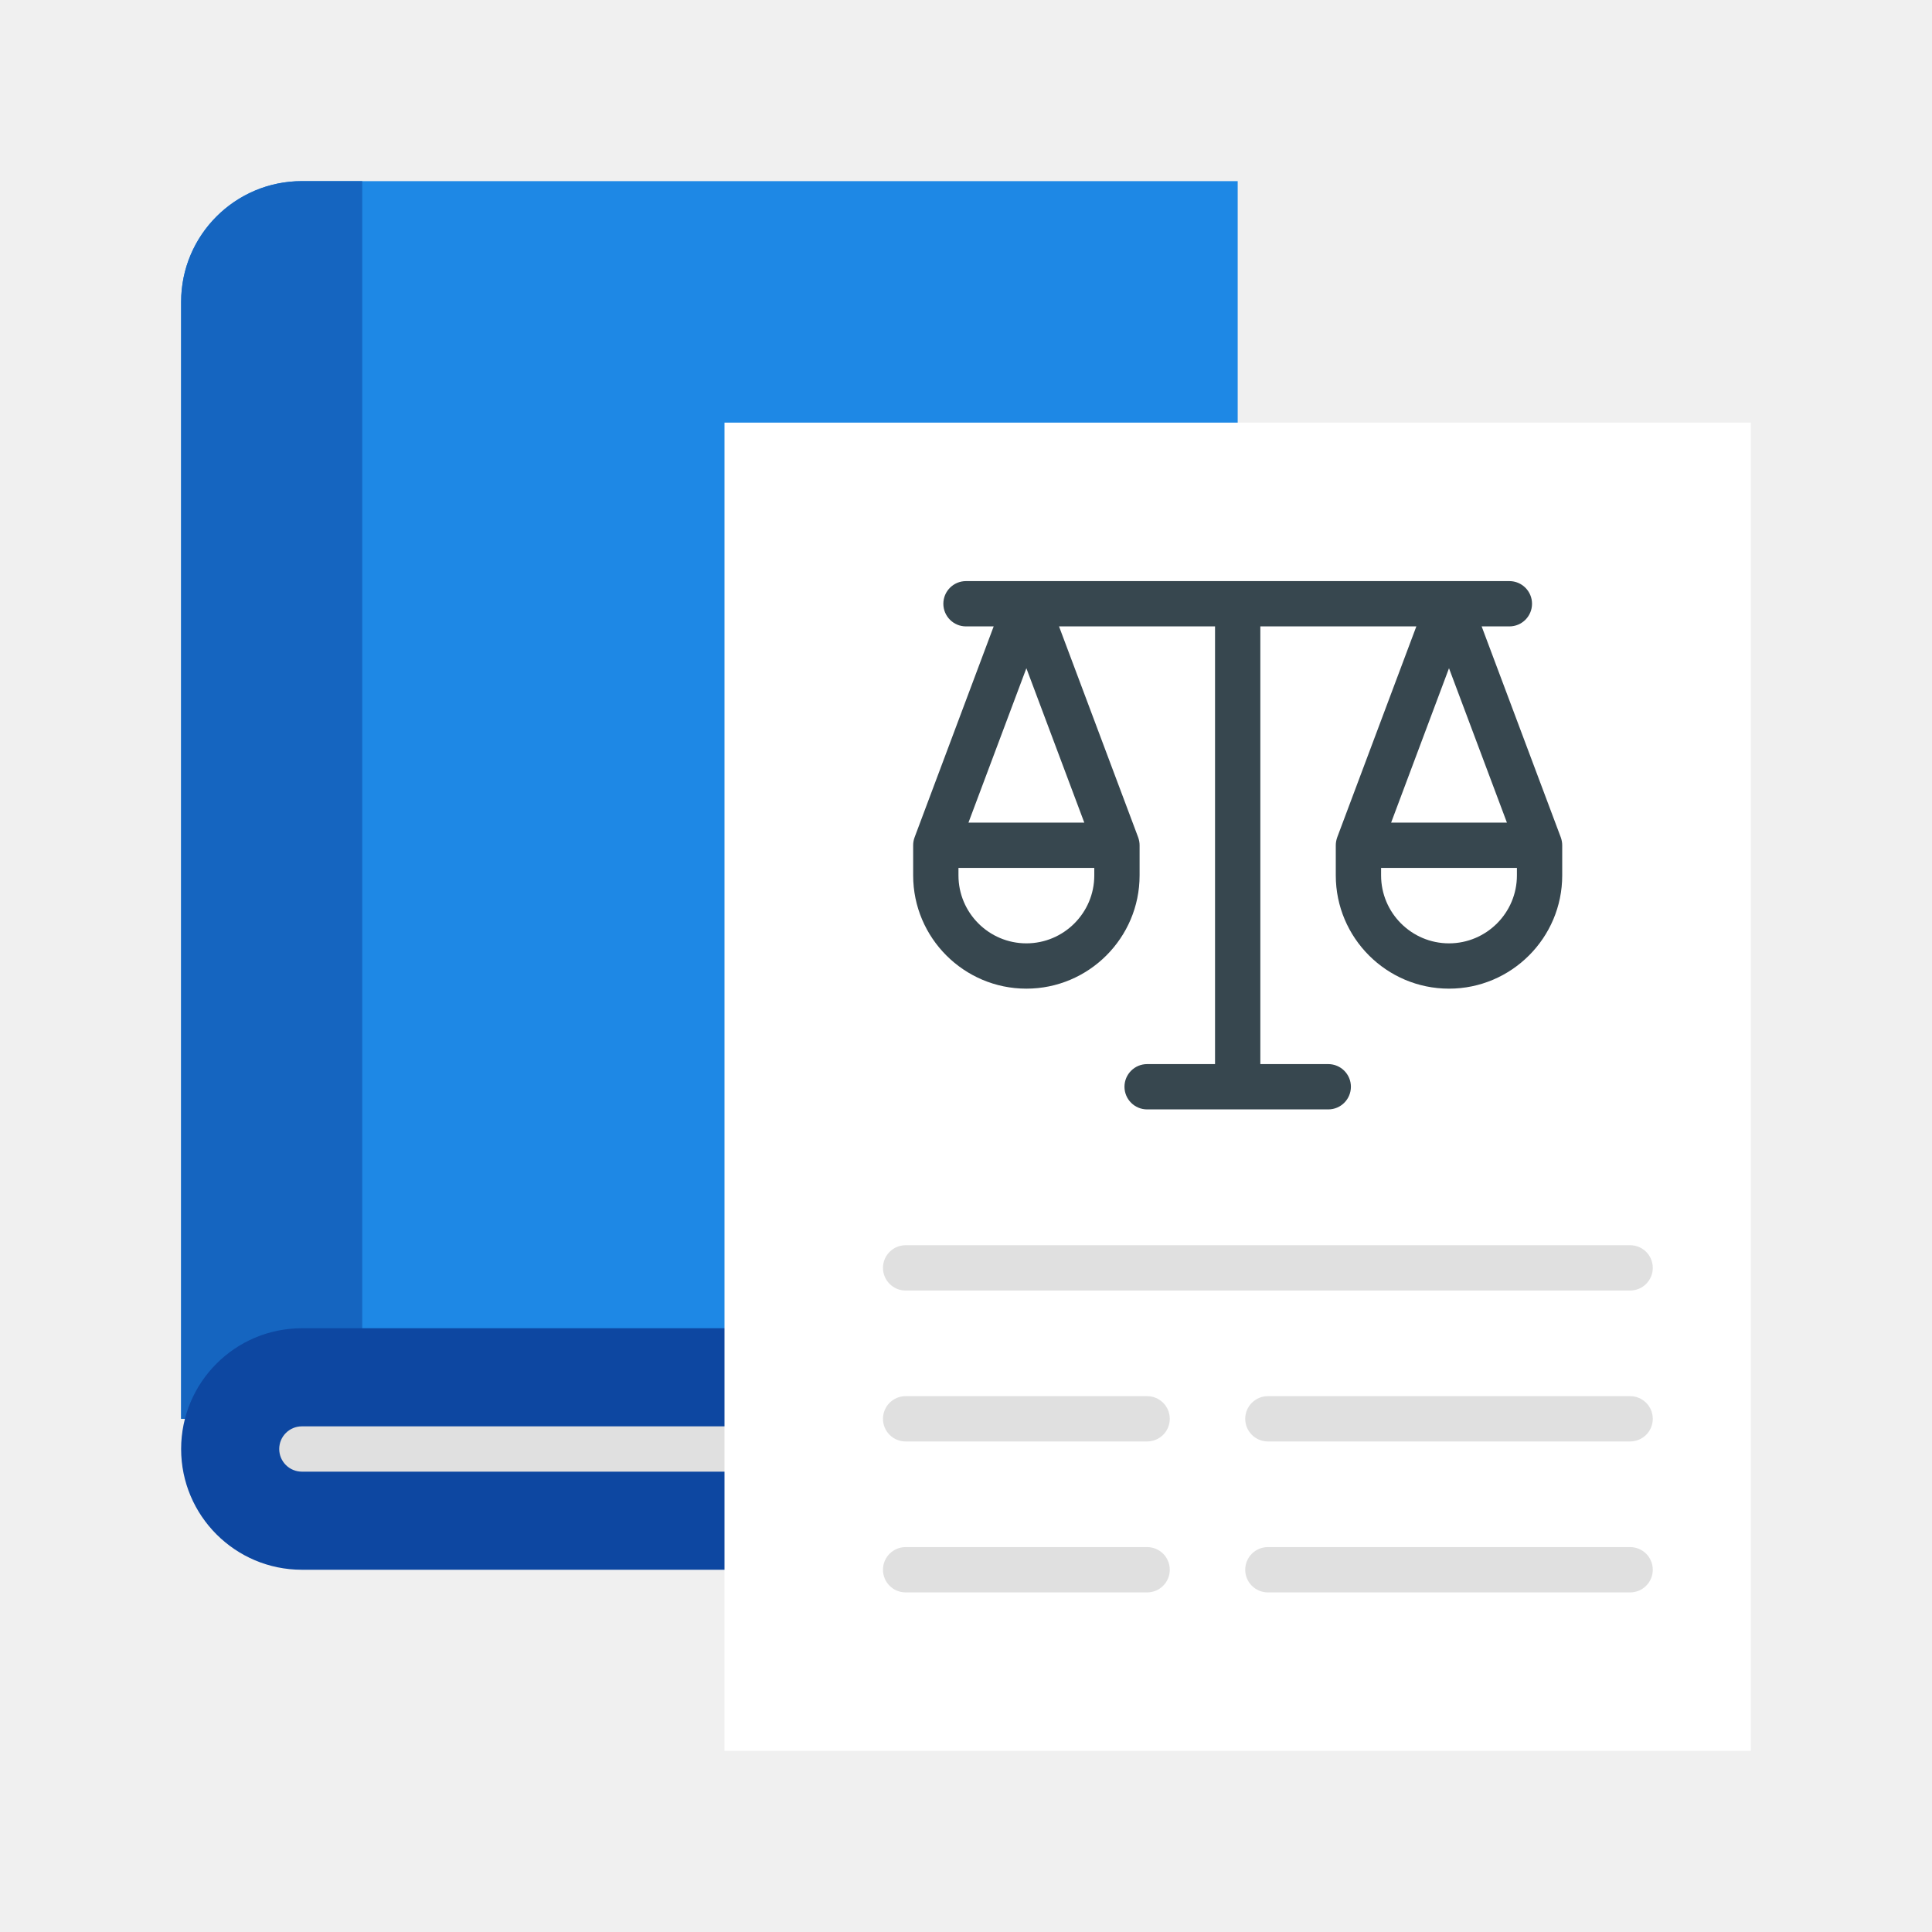
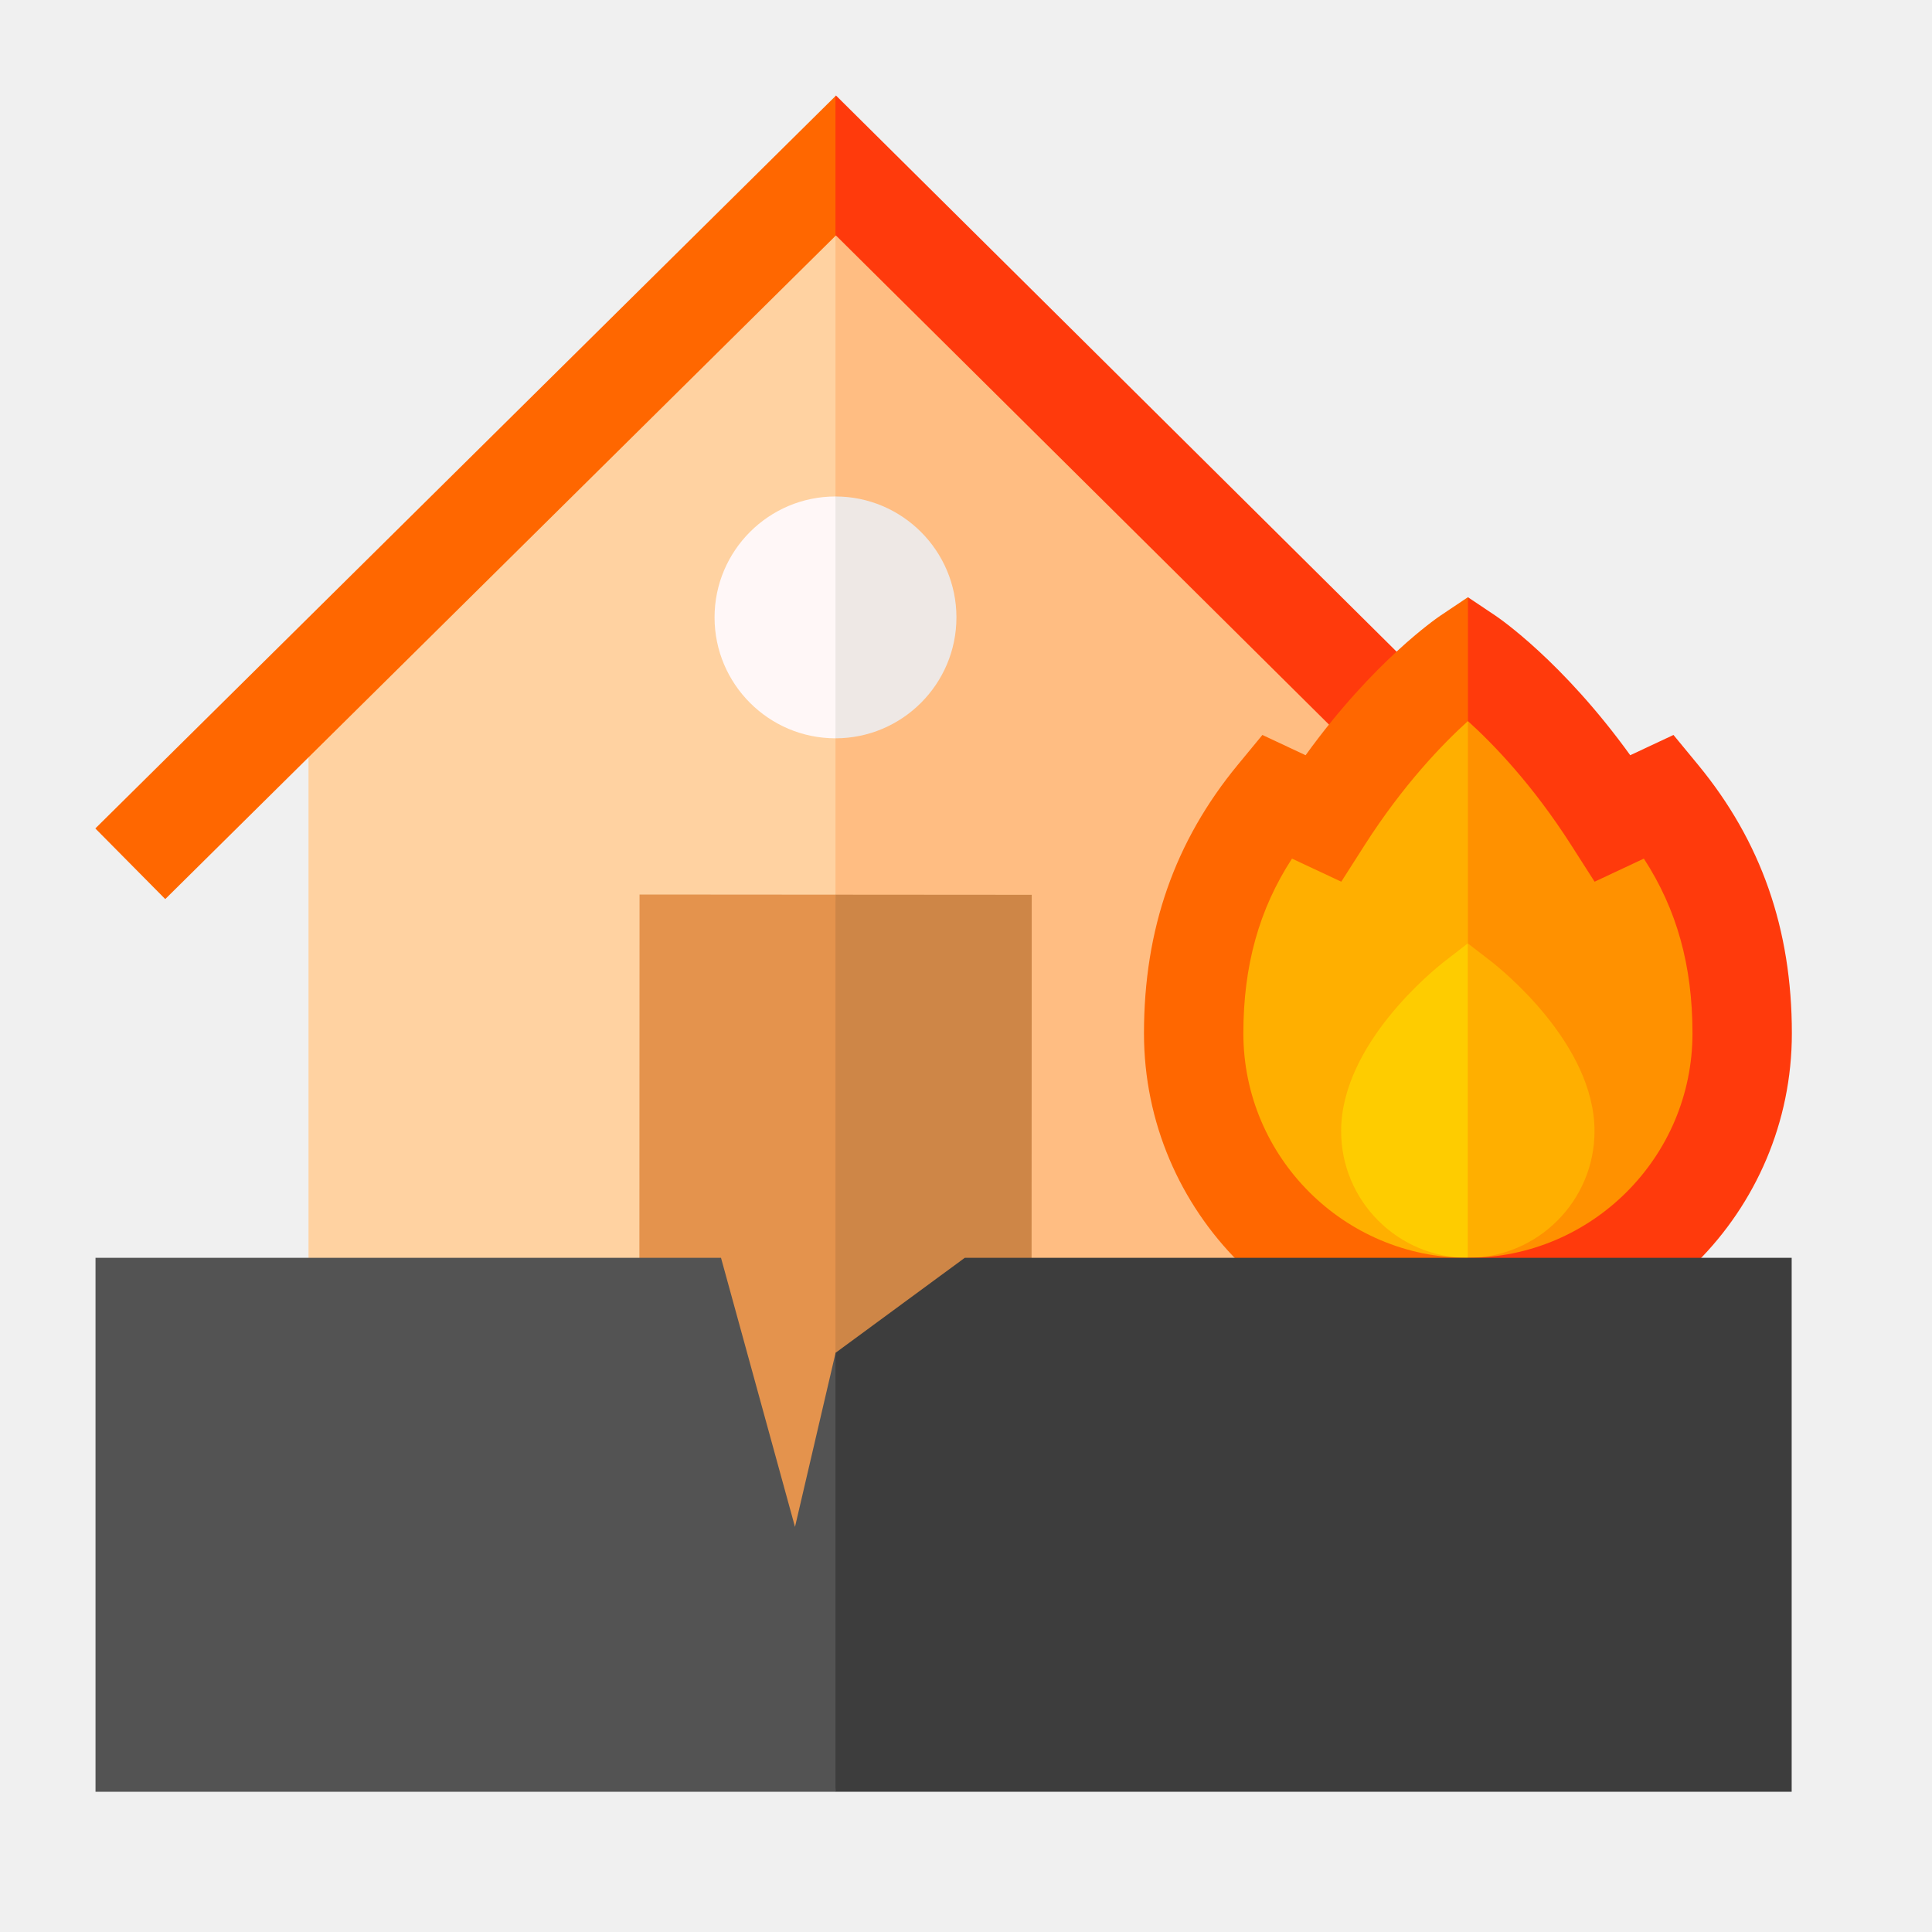
- <svg xmlns="http://www.w3.org/2000/svg" width="40" height="40" viewBox="0 0 40 40" fill="none">
-   <path d="M6.25 3.75H25.625V29.375H3.75V6.25C3.75 4.87 4.87 3.75 6.25 3.75Z" fill="#1E88E5" />
-   <path d="M7.5 3.75V29.375H3.75V6.25C3.75 4.869 4.869 3.75 6.25 3.75H7.5Z" fill="#1565C0" />
-   <path d="M6.25 27.5H25.625V32.5H6.25C4.87 32.5 3.75 31.38 3.75 30C3.75 28.62 4.87 27.5 6.25 27.5Z" fill="#0D47A1" />
-   <path d="M25.625 30.469H6.25C5.991 30.469 5.781 30.259 5.781 30C5.781 29.741 5.991 29.531 6.25 29.531H25.625C25.884 29.531 26.094 29.741 26.094 30C26.094 30.259 25.884 30.469 25.625 30.469Z" fill="#E0E0E0" />
-   <path d="M15 8.75H36.25V36.25H15V8.75Z" fill="white" />
-   <path d="M18.75 26.719H33.75C34.009 26.719 34.219 26.509 34.219 26.25C34.219 25.991 34.009 25.781 33.75 25.781H18.75C18.491 25.781 18.281 25.991 18.281 26.25C18.281 26.509 18.491 26.719 18.75 26.719Z" fill="#E0E0E0" />
-   <path d="M33.75 28.906H26.25C25.991 28.906 25.781 29.116 25.781 29.375C25.781 29.634 25.991 29.844 26.25 29.844H33.75C34.009 29.844 34.219 29.634 34.219 29.375C34.219 29.116 34.009 28.906 33.75 28.906Z" fill="#E0E0E0" />
-   <path d="M33.75 32.031H26.25C25.991 32.031 25.781 32.241 25.781 32.5C25.781 32.759 25.991 32.969 26.25 32.969H33.75C34.009 32.969 34.219 32.759 34.219 32.5C34.219 32.241 34.009 32.031 33.75 32.031Z" fill="#E0E0E0" />
-   <path d="M23.75 28.906H18.75C18.491 28.906 18.281 29.116 18.281 29.375C18.281 29.634 18.491 29.844 18.75 29.844H23.75C24.009 29.844 24.219 29.634 24.219 29.375C24.219 29.116 24.009 28.906 23.75 28.906Z" fill="#E0E0E0" />
-   <path d="M23.75 32.031H18.75C18.491 32.031 18.281 32.241 18.281 32.5C18.281 32.759 18.491 32.969 18.75 32.969H23.75C24.009 32.969 24.219 32.759 24.219 32.5C24.219 32.241 24.009 32.031 23.75 32.031Z" fill="#E0E0E0" />
-   <path d="M21.25 20.469C22.542 20.469 23.594 19.417 23.594 18.125V17.5C23.594 17.444 23.583 17.388 23.564 17.335L21.926 12.969H25.156V22.031H23.75C23.491 22.031 23.281 22.241 23.281 22.5C23.281 22.759 23.491 22.969 23.75 22.969H27.5C27.759 22.969 27.969 22.759 27.969 22.5C27.969 22.241 27.759 22.031 27.5 22.031H26.094V12.969H29.324L27.686 17.335C27.667 17.388 27.656 17.444 27.656 17.5V18.125C27.656 19.417 28.708 20.469 30 20.469C31.292 20.469 32.344 19.417 32.344 18.125V17.5C32.344 17.444 32.333 17.388 32.314 17.335L30.676 12.969H31.25C31.509 12.969 31.719 12.759 31.719 12.5C31.719 12.241 31.509 12.031 31.25 12.031H20C19.741 12.031 19.531 12.241 19.531 12.5C19.531 12.759 19.741 12.969 20 12.969H20.573L18.936 17.335C18.916 17.388 18.906 17.444 18.906 17.5V18.125C18.906 19.417 19.958 20.469 21.25 20.469ZM30 13.835L31.199 17.031H28.802L30 13.835ZM30 19.531C29.225 19.531 28.594 18.9 28.594 18.125V17.969H31.406V18.125C31.406 18.9 30.775 19.531 30 19.531ZM21.25 19.531C20.475 19.531 19.844 18.9 19.844 18.125V17.969H22.656V18.125C22.656 18.9 22.025 19.531 21.25 19.531ZM20.051 17.031L21.25 13.835L22.449 17.031H20.051Z" fill="#37474F" />
+ <svg xmlns="http://www.w3.org/2000/svg" width="41" height="41" viewBox="0 0 41 41" fill="none">
+   <path d="M6.547 13.714V32.963H17.73L18.433 19.131L17.73 2.633L6.547 13.714Z" fill="#FFD2A1" />
+   <path d="M28.914 13.715L17.73 2.633L17.73 2.633V32.963H28.914V13.715Z" fill="#FFBD82" />
+   <path d="M13.572 18.983L13.566 33.335L17.73 33.323L18.433 26.155L17.73 18.986L13.572 18.983Z" fill="#E4934D" />
+   <path d="M21.895 18.989L17.73 18.986V33.324L21.889 33.312L21.895 18.989Z" fill="#CE8647" />
+   <path d="M2.023 17.581L3.507 19.08L17.731 5.005L18.434 3.637L17.731 2.038L2.023 17.581Z" fill="#FF6700" />
+   <path d="M17.741 2.027L17.73 2.038V5.005L17.739 4.996L31.954 19.098L33.439 17.6L17.741 2.027Z" fill="#FF3A0C" />
+   <path d="M15.164 13.102C15.164 14.517 16.315 15.668 17.73 15.668L18.433 13.209L17.73 10.536C16.315 10.536 15.164 11.687 15.164 13.102Z" fill="#FFF7F7" />
+   <path d="M17.73 10.536L17.73 15.668H17.73C19.145 15.668 20.297 14.517 20.297 13.102C20.297 11.687 19.145 10.536 17.73 10.536Z" fill="#EEE8E5" />
+   <path d="M28.074 17.363L27.083 16.898C25.943 18.281 25.332 19.89 25.332 21.928C25.332 25.142 27.937 27.747 31.151 27.747L31.854 20.997L31.151 13.943C31.151 13.943 29.591 14.99 28.074 17.363Z" fill="#FFAF00" />
+   <path d="M35.22 16.898L34.23 17.363C32.713 14.991 31.152 13.943 31.152 13.943V27.747C34.366 27.747 36.971 25.142 36.971 21.928C36.971 19.89 36.361 18.281 35.22 16.898Z" fill="#FF9100" />
+   <path d="M30.659 20.399C30.434 20.574 28.461 22.158 28.461 24.004C28.461 25.487 29.667 26.693 31.15 26.693L31.853 23.838L31.15 20.019L30.659 20.399Z" fill="#FECC00" />
+   <path d="M31.64 20.399L31.148 20.019V26.693C32.631 26.693 33.838 25.487 33.838 24.004C33.838 22.158 31.865 20.574 31.64 20.399Z" fill="#FFAF00" />
+   <path d="M31.151 26.693C28.524 26.693 26.386 24.556 26.386 21.929C26.386 20.498 26.717 19.3 27.418 18.221L28.464 18.711L28.962 17.931C29.781 16.651 30.614 15.789 31.151 15.303L31.151 15.303L31.854 14.109L31.151 12.674L30.563 13.068C30.5 13.111 29.147 14.032 27.707 16.027L26.79 15.597L26.27 16.228C24.929 17.854 24.277 19.718 24.277 21.929C24.277 25.719 27.361 28.803 31.151 28.803L31.55 27.748L31.151 26.693Z" fill="#FF6700" />
+   <path d="M31.152 26.693C33.78 26.693 35.917 24.556 35.917 21.929C35.917 20.498 35.587 19.3 34.885 18.221L33.84 18.711L33.341 17.931C32.523 16.651 31.69 15.789 31.152 15.303L31.152 15.303V12.674L31.74 13.068C31.804 13.111 33.157 14.032 34.596 16.027L35.514 15.597L36.034 16.228C37.374 17.854 38.026 19.718 38.026 21.929C38.026 25.719 34.943 28.803 31.152 28.803L31.152 26.693Z" fill="#FF3A0C" />
+   <path d="M17.732 28.711L16.871 32.403L15.301 26.693H2.027V38.024H17.732L18.435 33.335L17.732 28.71L17.732 28.711Z" fill="#535353" />
+   <path d="M38.022 26.693H20.474L17.73 28.71V38.024H38.022V26.693Z" fill="#3D3D3D" />
</svg>
